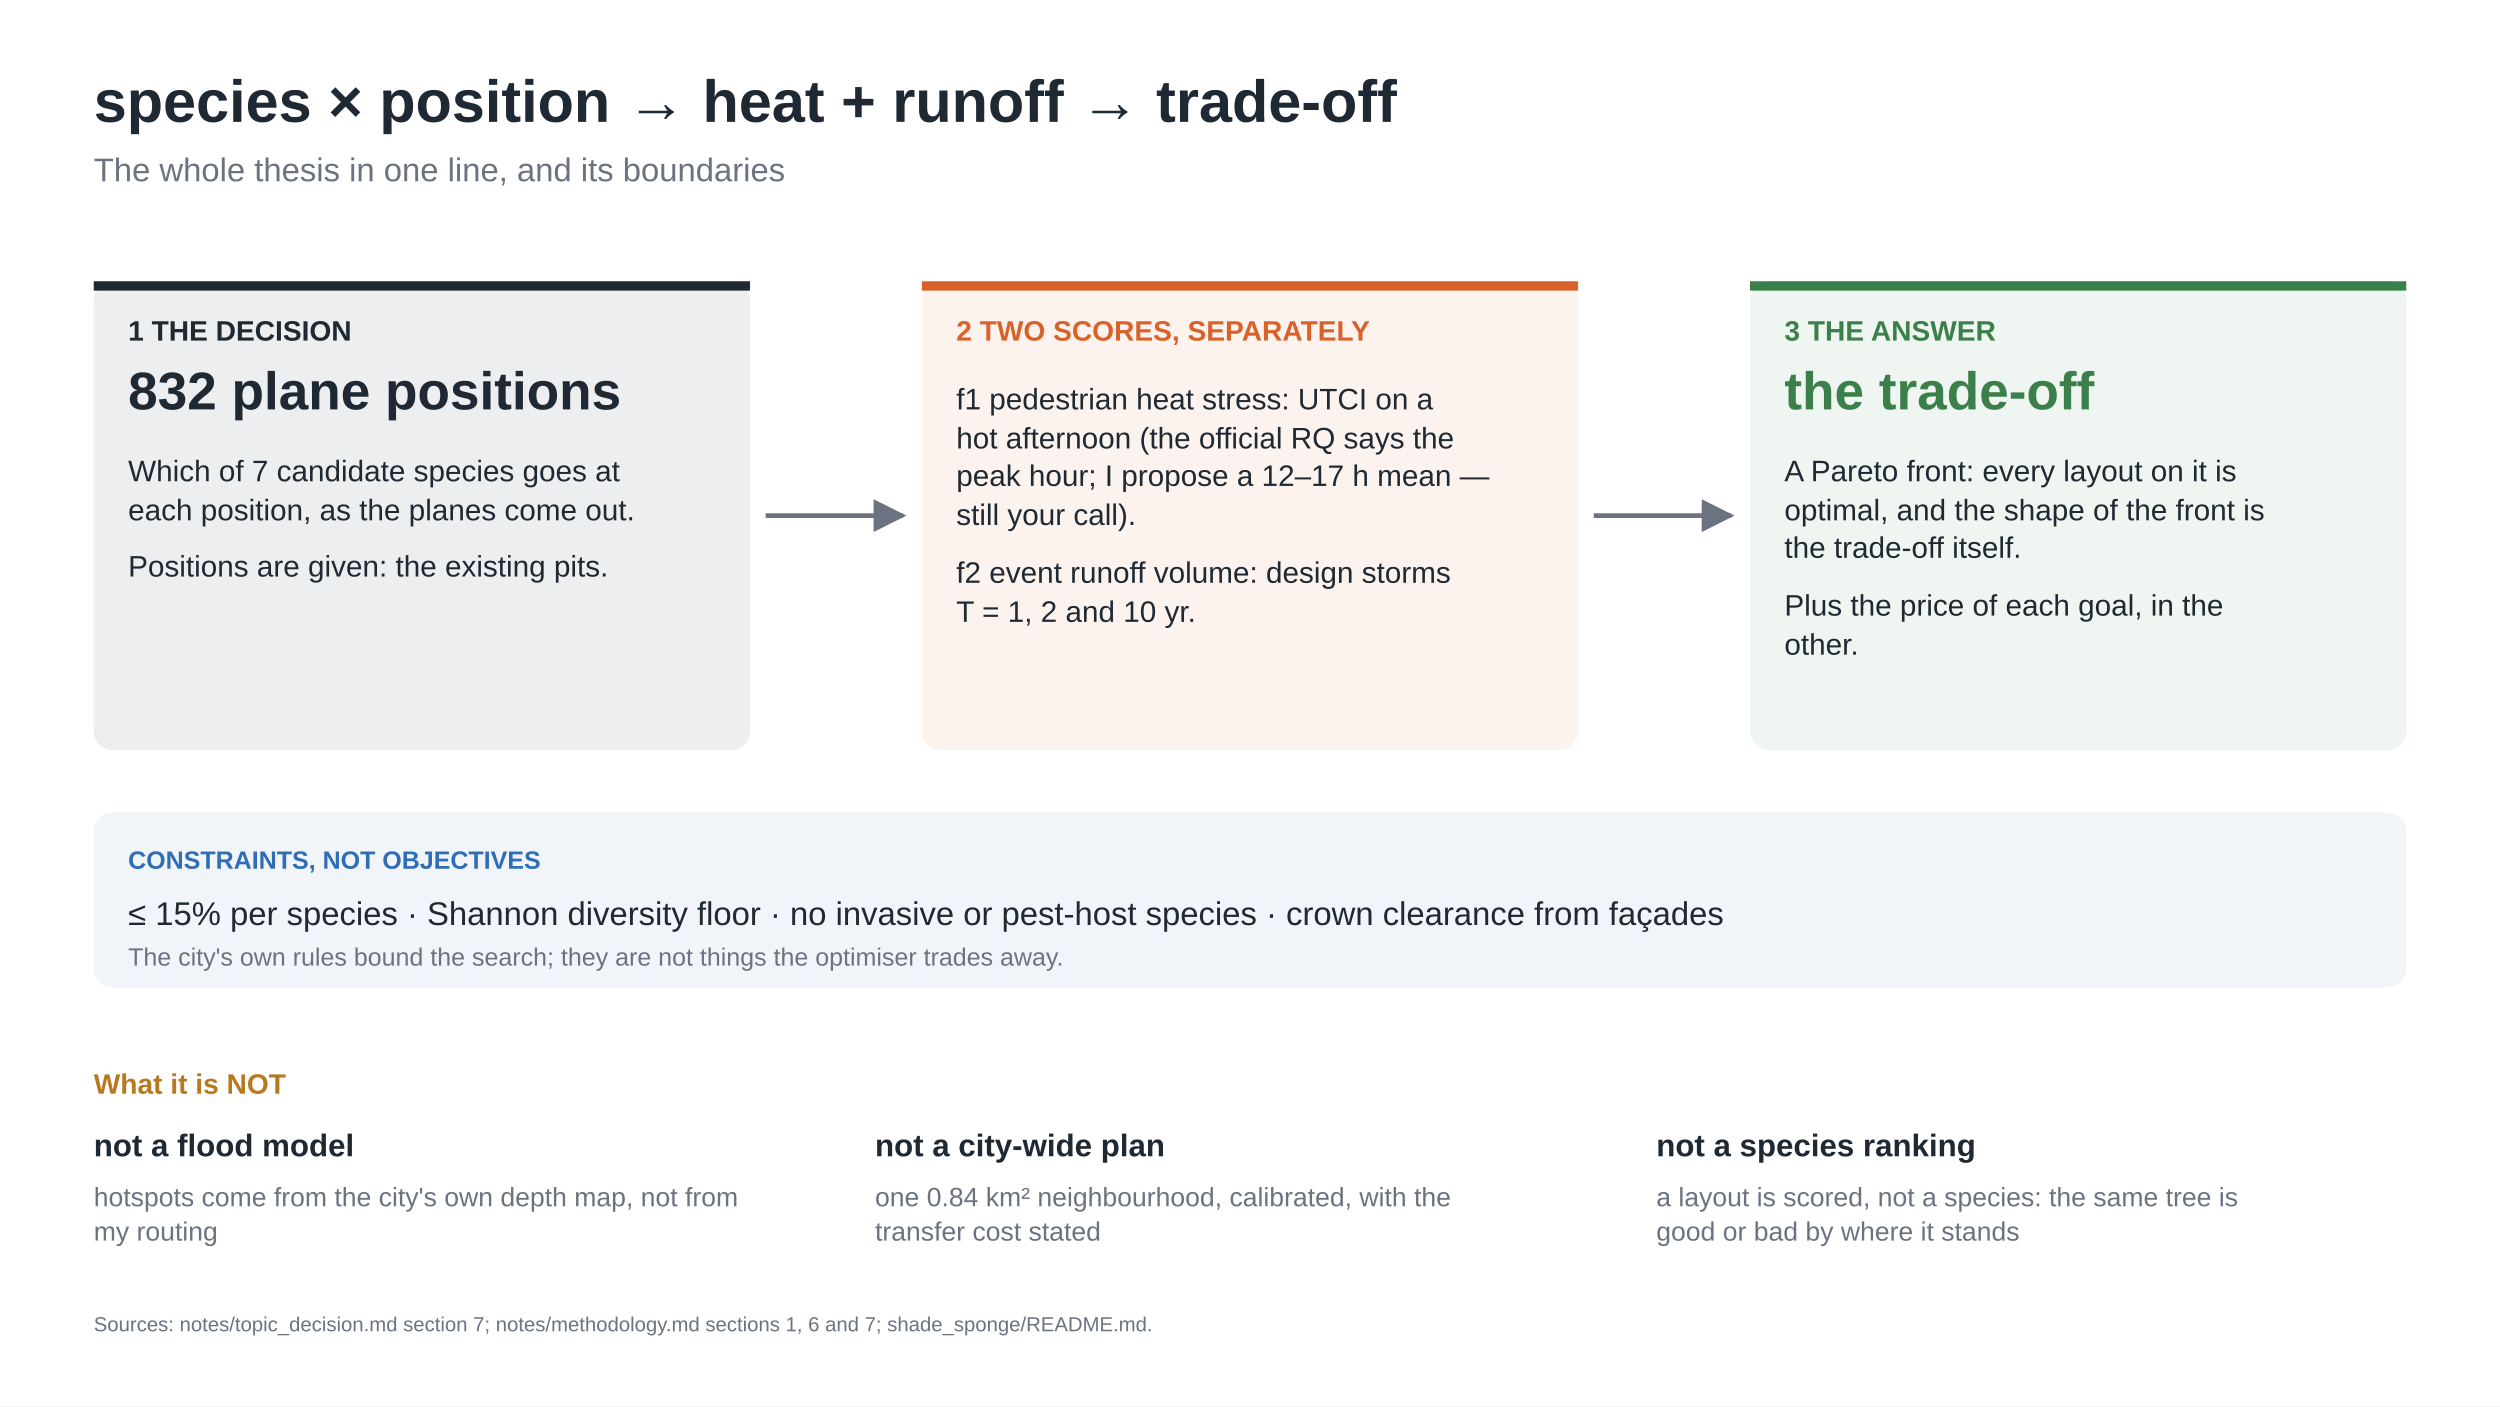
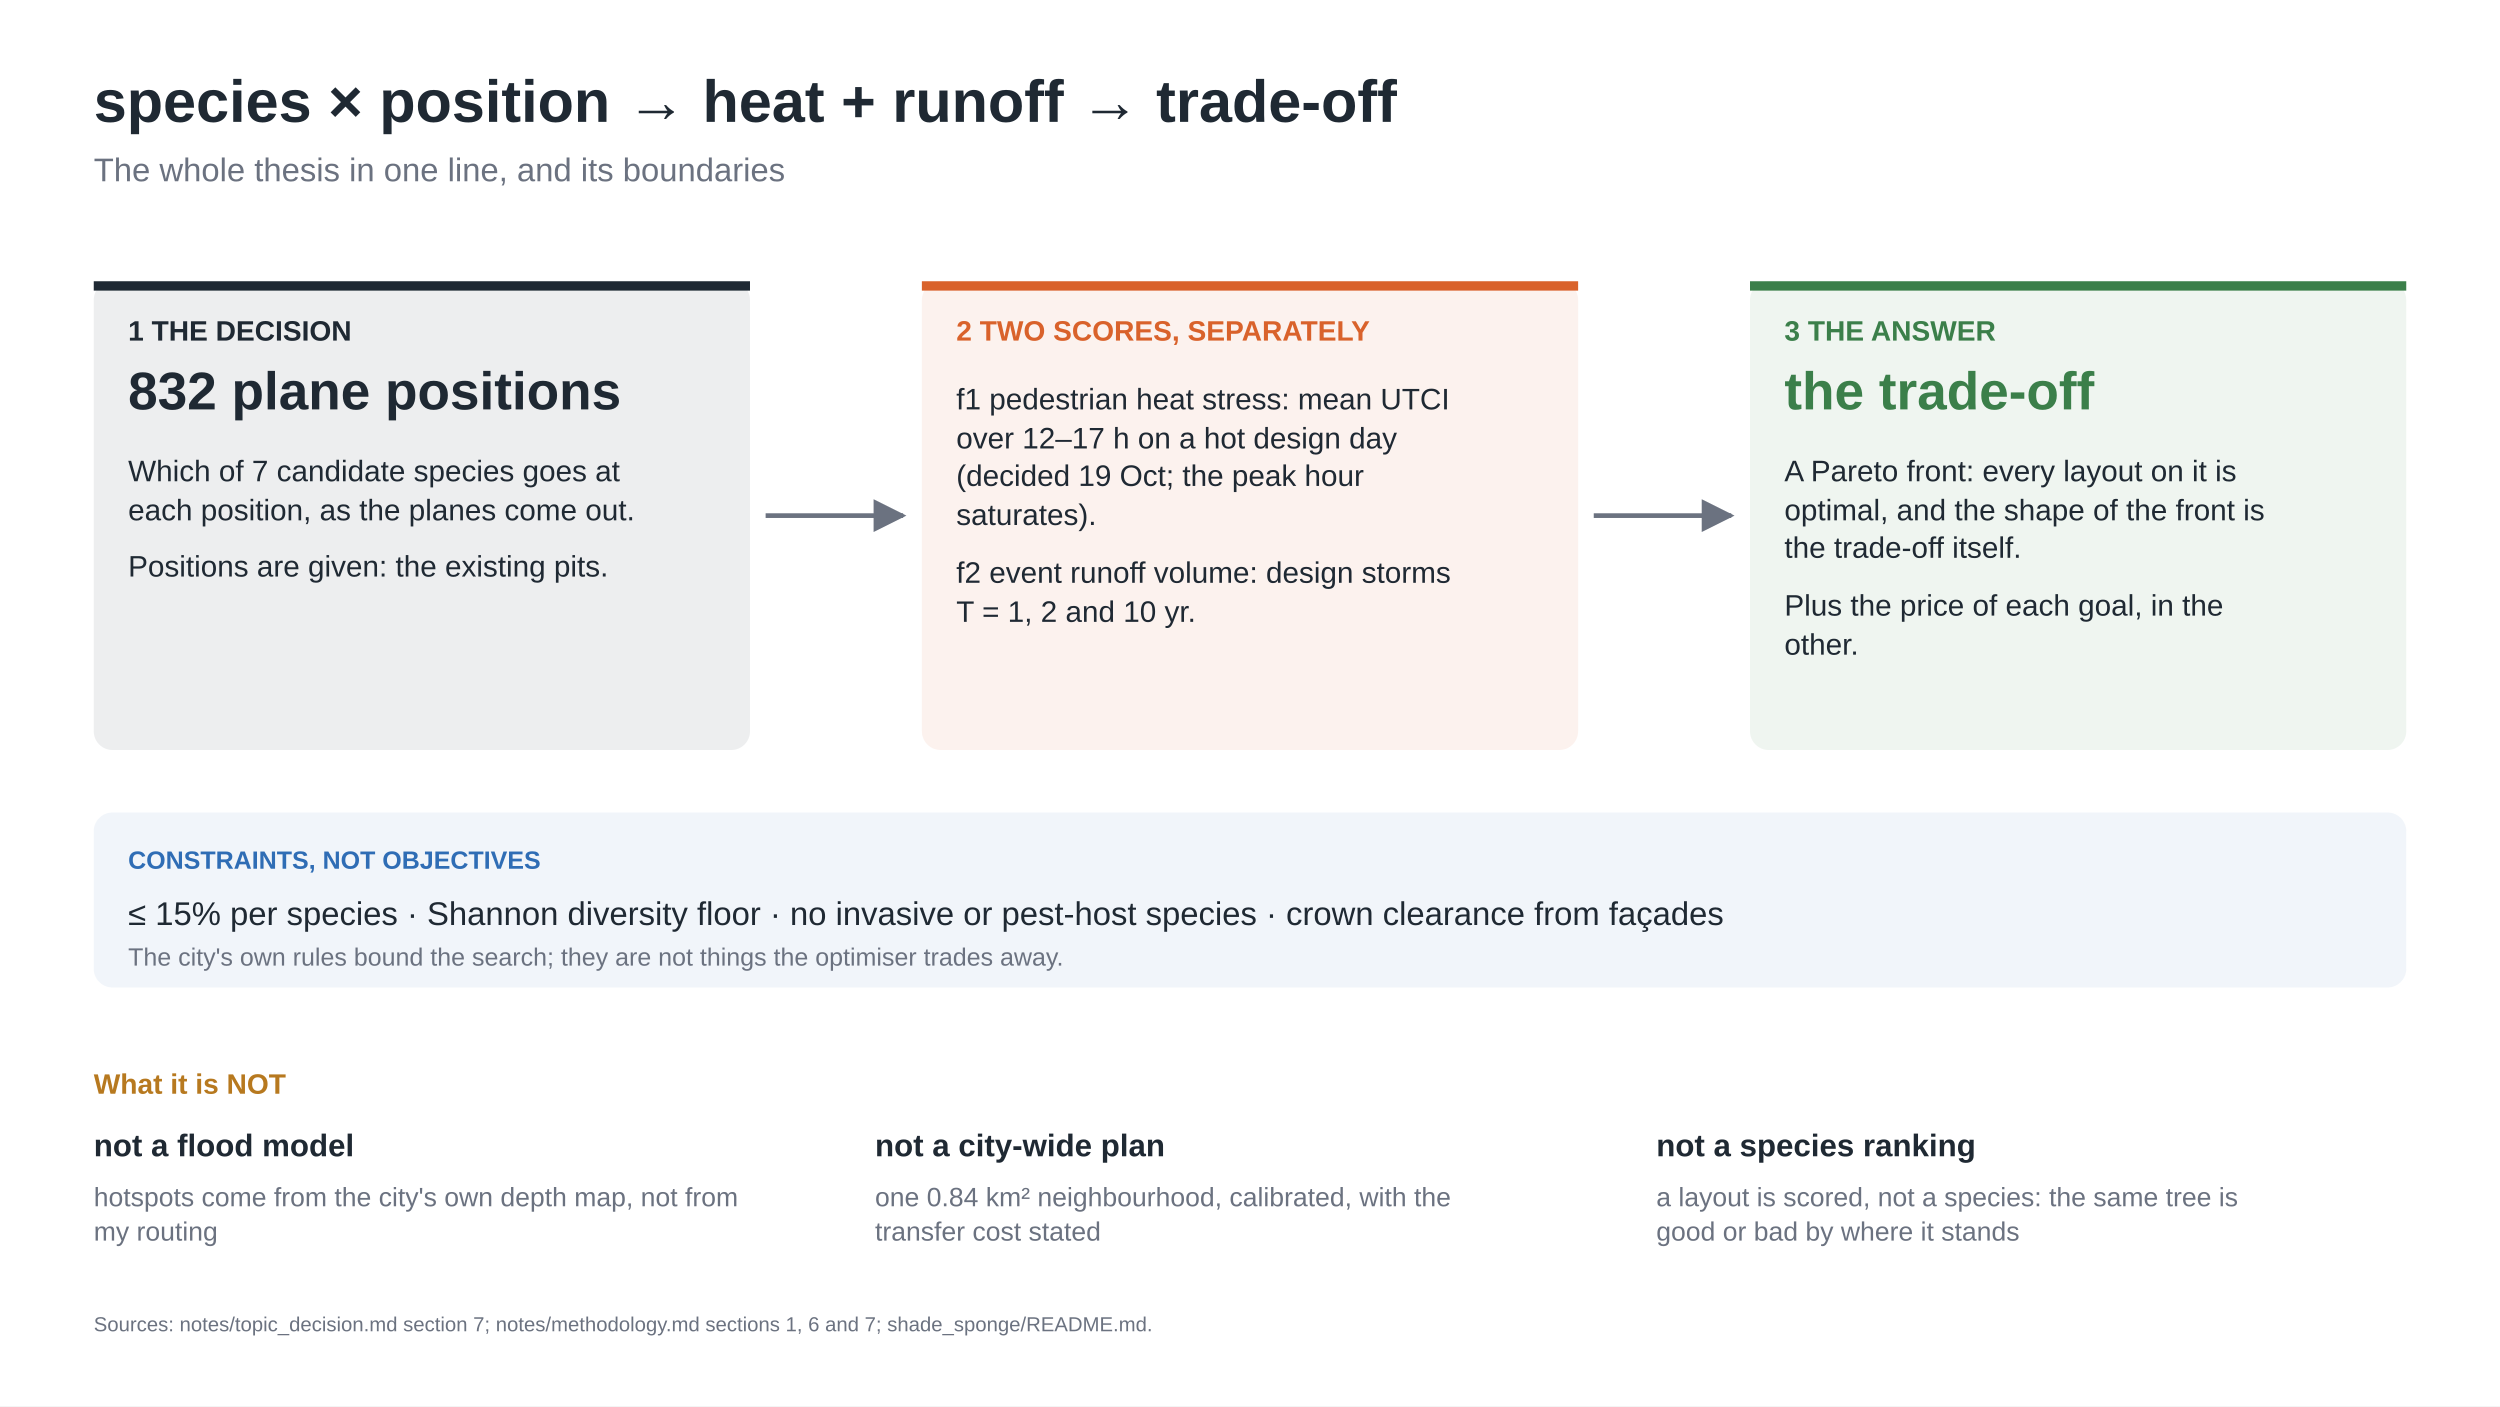
<svg xmlns="http://www.w3.org/2000/svg" width="1600" height="900" viewBox="0 0 1600 900" font-family="Arial, Helvetica, sans-serif">
  <defs>
    <marker id="arr" viewBox="0 0 10 10" refX="9" refY="5" markerWidth="7" markerHeight="7" orient="auto">
      <path d="M0,0 L10,5 L0,10 z" fill="#6B7280" />
    </marker>
  </defs>
  <rect width="1600" height="900" fill="#FFFFFF" />
  <text x="60" y="78" font-size="38" fill="#1F2933" font-weight="bold" text-anchor="start">species × position → heat + runoff → trade-off</text>
  <text x="60" y="116" font-size="21" fill="#6B7280" font-weight="normal" text-anchor="start">The whole thesis in one line, and its boundaries</text>
  <rect x="60" y="180" width="420" height="300" rx="12" fill="#1F2933" fill-opacity="0.08" stroke="none" stroke-width="2" />
  <rect x="60" y="180" width="420" height="6" rx="0" fill="#1F2933" fill-opacity="1.0" stroke="none" stroke-width="2" />
  <text x="82" y="218" font-size="18" fill="#1F2933" font-weight="bold" text-anchor="start">1  THE DECISION</text>
  <text x="82" y="262" font-size="34" fill="#1F2933" font-weight="bold" text-anchor="start">832 plane positions</text>
  <text x="82" y="308" font-size="19" fill="#1F2933" font-weight="normal" text-anchor="start">Which of 7 candidate species goes at</text>
  <text x="82" y="333" font-size="19" fill="#1F2933" font-weight="normal" text-anchor="start">each position, as the planes come out.</text>
  <text x="82" y="369" font-size="19" fill="#1F2933" font-weight="normal" text-anchor="start">Positions are given: the existing pits.</text>
  <rect x="590" y="180" width="420" height="300" rx="12" fill="#D9622B" fill-opacity="0.08" stroke="none" stroke-width="2" />
  <rect x="590" y="180" width="420" height="6" rx="0" fill="#D9622B" fill-opacity="1.0" stroke="none" stroke-width="2" />
  <text x="612" y="218" font-size="18" fill="#D9622B" font-weight="bold" text-anchor="start">2  TWO SCORES, SEPARATELY</text>
-   <text x="612" y="262" font-size="19" fill="#1F2933" font-weight="normal" text-anchor="start">f1  pedestrian heat stress: UTCI on a</text>
-   <text x="612" y="287" font-size="19" fill="#1F2933" font-weight="normal" text-anchor="start">hot afternoon (the official RQ says the</text>
-   <text x="612" y="311" font-size="19" fill="#1F2933" font-weight="normal" text-anchor="start">peak hour; I propose a 12–17 h mean —</text>
-   <text x="612" y="336" font-size="19" fill="#1F2933" font-weight="normal" text-anchor="start">still your call).</text>
+   <text x="612" y="262" font-size="19" fill="#1F2933" font-weight="normal" text-anchor="start">f1  pedestrian heat stress: mean UTCI</text>
+   <text x="612" y="287" font-size="19" fill="#1F2933" font-weight="normal" text-anchor="start">over 12–17 h on a hot design day</text>
+   <text x="612" y="311" font-size="19" fill="#1F2933" font-weight="normal" text-anchor="start">(decided 19 Oct; the peak hour</text>
+   <text x="612" y="336" font-size="19" fill="#1F2933" font-weight="normal" text-anchor="start">saturates).</text>
  <text x="612" y="373" font-size="19" fill="#1F2933" font-weight="normal" text-anchor="start">f2  event runoff volume: design storms</text>
  <text x="612" y="398" font-size="19" fill="#1F2933" font-weight="normal" text-anchor="start">T = 1, 2 and 10 yr.</text>
  <rect x="1120" y="180" width="420" height="300" rx="12" fill="#3B7F4A" fill-opacity="0.08" stroke="none" stroke-width="2" />
  <rect x="1120" y="180" width="420" height="6" rx="0" fill="#3B7F4A" fill-opacity="1.0" stroke="none" stroke-width="2" />
  <text x="1142" y="218" font-size="18" fill="#3B7F4A" font-weight="bold" text-anchor="start">3  THE ANSWER</text>
  <text x="1142" y="262" font-size="34" fill="#3B7F4A" font-weight="bold" text-anchor="start">the trade-off</text>
  <text x="1142" y="308" font-size="19" fill="#1F2933" font-weight="normal" text-anchor="start">A Pareto front: every layout on it is</text>
  <text x="1142" y="333" font-size="19" fill="#1F2933" font-weight="normal" text-anchor="start">optimal, and the shape of the front is</text>
  <text x="1142" y="357" font-size="19" fill="#1F2933" font-weight="normal" text-anchor="start">the trade-off itself.</text>
  <text x="1142" y="394" font-size="19" fill="#1F2933" font-weight="normal" text-anchor="start">Plus the price of each goal, in the</text>
  <text x="1142" y="419" font-size="19" fill="#1F2933" font-weight="normal" text-anchor="start">other.</text>
  <line x1="490" y1="330" x2="578" y2="330" stroke="#6B7280" stroke-width="3" marker-end="url(#arr)" />
  <line x1="1020" y1="330" x2="1108" y2="330" stroke="#6B7280" stroke-width="3" marker-end="url(#arr)" />
  <rect x="60" y="520" width="1480" height="112" rx="12" fill="#2F6DB5" fill-opacity="0.07" stroke="none" stroke-width="2" />
  <text x="82" y="556" font-size="16" fill="#2F6DB5" font-weight="bold" text-anchor="start">CONSTRAINTS, NOT OBJECTIVES</text>
  <text x="82" y="592" font-size="21" fill="#1F2933" font-weight="normal" text-anchor="start">≤ 15% per species  ·  Shannon diversity floor  ·  no invasive or pest-host species  ·  crown clearance from façades</text>
  <text x="82" y="618" font-size="16" fill="#6B7280" font-weight="normal" text-anchor="start">The city's own rules bound the search; they are not things the optimiser trades away.</text>
  <text x="60" y="700" font-size="18" fill="#B7791F" font-weight="bold" text-anchor="start">What it is NOT</text>
  <text x="60" y="740" font-size="20" fill="#1F2933" font-weight="bold" text-anchor="start">not a flood model</text>
  <text x="60" y="772" font-size="17" fill="#6B7280" font-weight="normal" text-anchor="start">hotspots come from the city's own depth map, not from</text>
  <text x="60" y="794" font-size="17" fill="#6B7280" font-weight="normal" text-anchor="start">my routing</text>
  <text x="560" y="740" font-size="20" fill="#1F2933" font-weight="bold" text-anchor="start">not a city-wide plan</text>
  <text x="560" y="772" font-size="17" fill="#6B7280" font-weight="normal" text-anchor="start">one 0.84 km² neighbourhood, calibrated, with the</text>
  <text x="560" y="794" font-size="17" fill="#6B7280" font-weight="normal" text-anchor="start">transfer cost stated</text>
  <text x="1060" y="740" font-size="20" fill="#1F2933" font-weight="bold" text-anchor="start">not a species ranking</text>
  <text x="1060" y="772" font-size="17" fill="#6B7280" font-weight="normal" text-anchor="start">a layout is scored, not a species: the same tree is</text>
  <text x="1060" y="794" font-size="17" fill="#6B7280" font-weight="normal" text-anchor="start">good or bad by where it stands</text>
  <text x="60" y="852" font-size="13" fill="#6B7280" font-weight="normal" text-anchor="start">Sources: notes/topic_decision.md section 7; notes/methodology.md sections 1, 6 and 7; shade_sponge/README.md.</text>
</svg>
